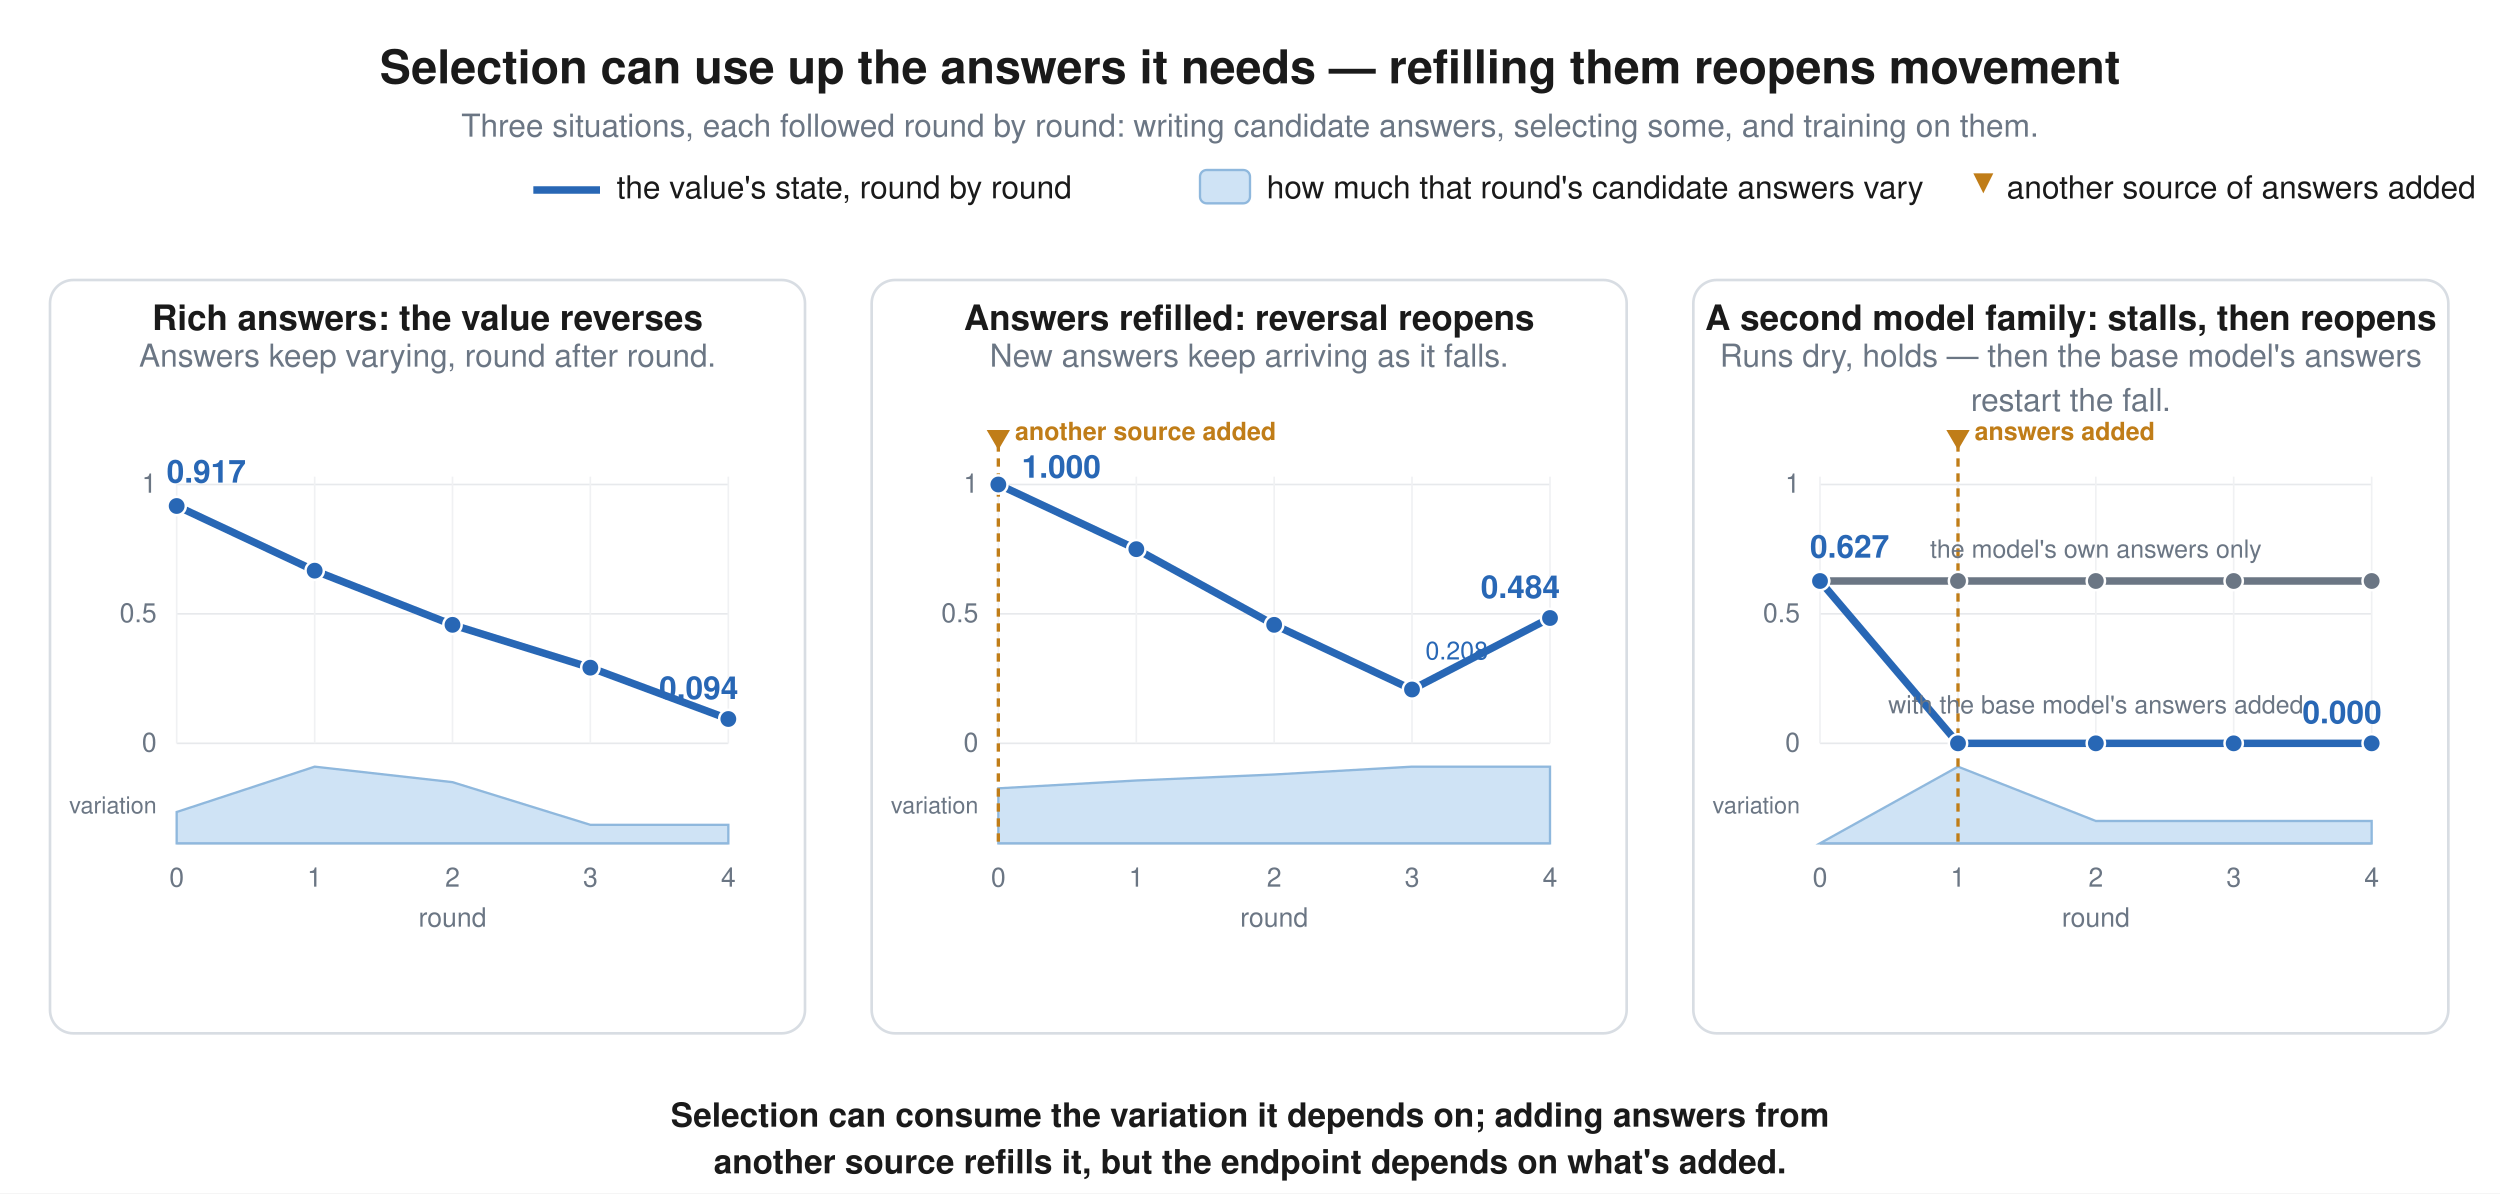
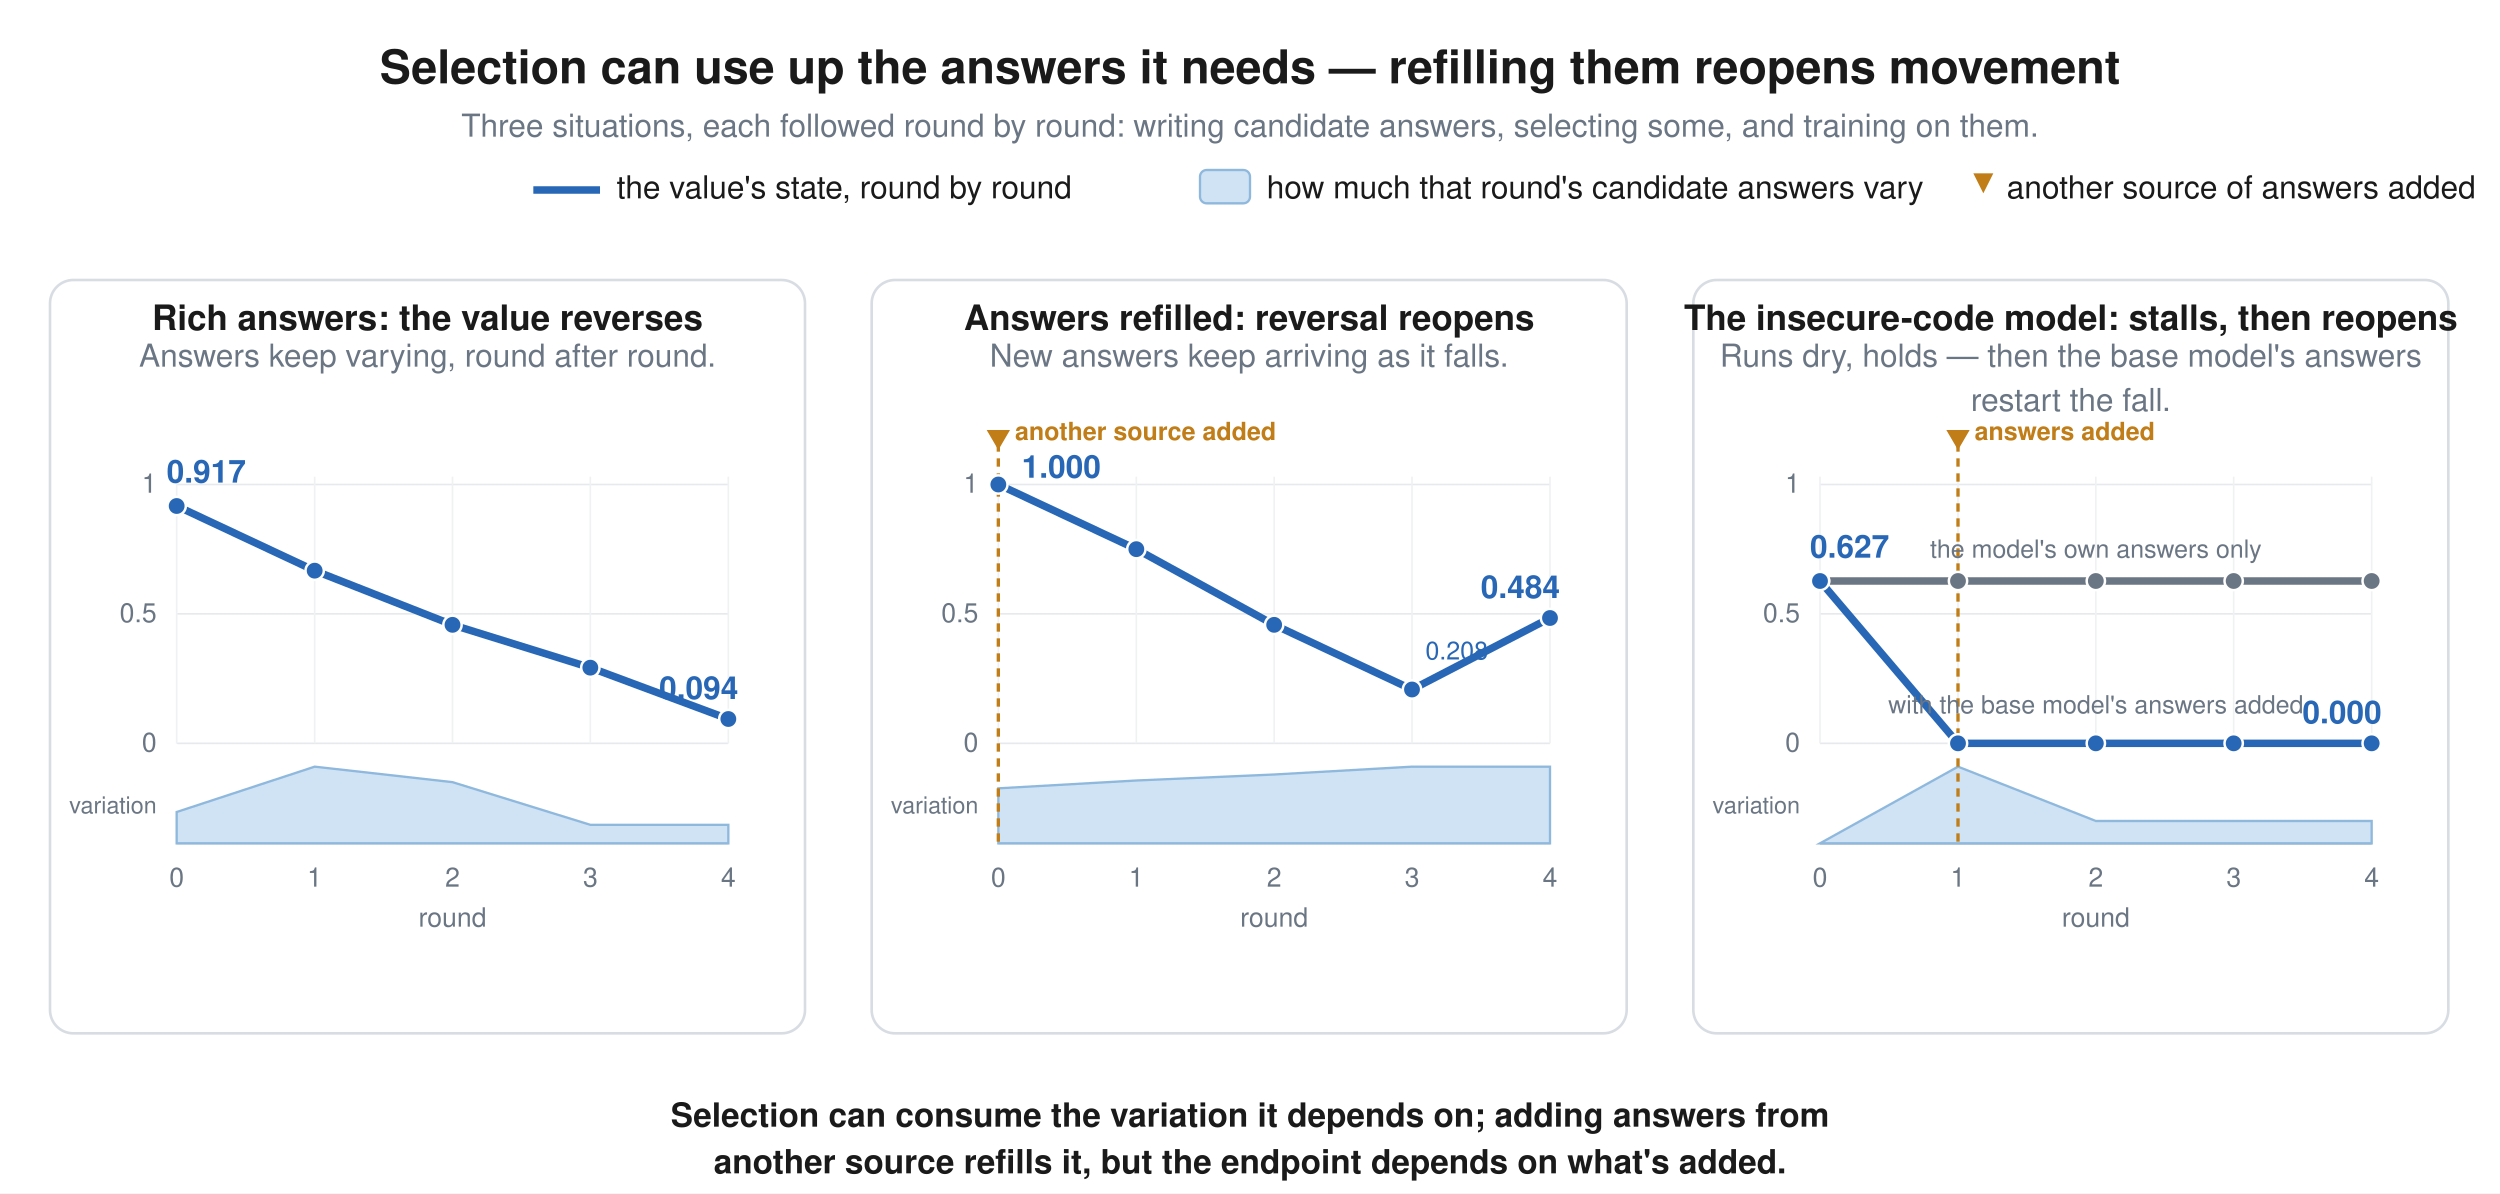
<svg xmlns="http://www.w3.org/2000/svg" viewBox="0 0 1500 716" font-family="Helvetica, Arial, sans-serif">
  <rect width="1500" height="716" fill="white" />
  <text x="750" y="50" text-anchor="middle" font-family="Helvetica, Arial, sans-serif" font-size="28" font-weight="bold" fill="#1a1a1a">Selection can use up the answers it needs — refilling them reopens movement</text>
  <text x="750" y="82" text-anchor="middle" font-family="Helvetica, Arial, sans-serif" font-size="19" font-weight="normal" fill="#6b7684">Three situations, each followed round by round: writing candidate answers, selecting some, and training on them.</text>
  <line x1="320" y1="114" x2="360" y2="114" stroke="#2867b5" stroke-width="4.5" />
  <text x="370" y="119" text-anchor="start" font-family="Helvetica, Arial, sans-serif" font-size="19" font-weight="normal" fill="#1a1a1a">the value's state, round by round</text>
  <rect x="720" y="102" width="30" height="20" rx="4" fill="#cfe3f5" stroke="#8fb8dd" stroke-width="1.4" />
  <text x="760" y="119" text-anchor="start" font-family="Helvetica, Arial, sans-serif" font-size="19" font-weight="normal" fill="#1a1a1a">how much that round's candidate answers vary</text>
  <polygon points="1184.0,104.0 1196.0,104.0 1190.0,116.0" fill="#c07d18" />
  <text x="1204" y="119" text-anchor="start" font-family="Helvetica, Arial, sans-serif" font-size="19" font-weight="normal" fill="#1a1a1a">another source of answers added</text>
  <rect x="30" y="168" width="453" height="452" rx="14" fill="white" stroke="#d8dde3" stroke-width="1.6" />
  <text x="256.5" y="198" text-anchor="middle" font-family="Helvetica, Arial, sans-serif" font-size="21" font-weight="bold" fill="#1a1a1a">Rich answers: the value reverses</text>
  <text x="256.5" y="220.0" text-anchor="middle" font-family="Helvetica, Arial, sans-serif" font-size="19" font-weight="normal" fill="#6b7684">Answers keep varying, round after round.</text>
  <line x1="106" y1="446.0" x2="437" y2="446.0" stroke="#e7e9ec" stroke-width="1" />
  <text x="94" y="451.0" text-anchor="end" font-family="Helvetica, Arial, sans-serif" font-size="16" font-weight="normal" fill="#6b7684">0</text>
  <line x1="106" y1="368.3" x2="437" y2="368.3" stroke="#e7e9ec" stroke-width="1" />
  <text x="94" y="373.33" text-anchor="end" font-family="Helvetica, Arial, sans-serif" font-size="16" font-weight="normal" fill="#6b7684">0.5</text>
  <line x1="106" y1="290.7" x2="437" y2="290.7" stroke="#e7e9ec" stroke-width="1" />
  <text x="94" y="295.66" text-anchor="end" font-family="Helvetica, Arial, sans-serif" font-size="16" font-weight="normal" fill="#6b7684">1</text>
  <line x1="106" y1="506.0" x2="437" y2="506.0" stroke="#d8dde3" stroke-width="1.4" />
  <text x="94" y="488.0" text-anchor="end" font-family="Helvetica, Arial, sans-serif" font-size="14" font-weight="normal" fill="#6b7684">variation</text>
  <line x1="106.0" y1="286" x2="106.0" y2="446" stroke="#f0f1f3" stroke-width="1" />
  <text x="106.0" y="532" text-anchor="middle" font-family="Helvetica, Arial, sans-serif" font-size="16" font-weight="normal" fill="#6b7684">0</text>
  <line x1="188.8" y1="286" x2="188.8" y2="446" stroke="#f0f1f3" stroke-width="1" />
  <text x="188.75" y="532" text-anchor="middle" font-family="Helvetica, Arial, sans-serif" font-size="16" font-weight="normal" fill="#6b7684">1</text>
  <line x1="271.5" y1="286" x2="271.5" y2="446" stroke="#f0f1f3" stroke-width="1" />
  <text x="271.5" y="532" text-anchor="middle" font-family="Helvetica, Arial, sans-serif" font-size="16" font-weight="normal" fill="#6b7684">2</text>
  <line x1="354.2" y1="286" x2="354.2" y2="446" stroke="#f0f1f3" stroke-width="1" />
  <text x="354.25" y="532" text-anchor="middle" font-family="Helvetica, Arial, sans-serif" font-size="16" font-weight="normal" fill="#6b7684">3</text>
  <line x1="437.0" y1="286" x2="437.0" y2="446" stroke="#f0f1f3" stroke-width="1" />
  <text x="437.0" y="532" text-anchor="middle" font-family="Helvetica, Arial, sans-serif" font-size="16" font-weight="normal" fill="#6b7684">4</text>
  <text x="271.5" y="556" text-anchor="middle" font-family="Helvetica, Arial, sans-serif" font-size="16" font-weight="normal" fill="#6b7684">round</text>
  <path d="M 106.0 506.0 L 106.0 487.2 L 188.8 460.0 L 271.5 469.3 L 354.2 494.9 L 437.0 494.9 L 437.0 506.0 Z" fill="#cfe3f5" stroke="#8fb8dd" stroke-width="1.4" />
  <polyline points="106.0,303.6 188.8,342.4 271.5,374.9 354.2,400.6 437.0,431.4" fill="none" stroke="#2867b5" stroke-width="4.5" />
  <circle cx="106.0" cy="303.6" r="5.5" fill="#2867b5" stroke="white" stroke-width="1.5" />
  <circle cx="188.8" cy="342.4" r="5.5" fill="#2867b5" stroke="white" stroke-width="1.5" />
  <circle cx="271.5" cy="374.9" r="5.5" fill="#2867b5" stroke="white" stroke-width="1.5" />
  <circle cx="354.2" cy="400.6" r="5.5" fill="#2867b5" stroke="white" stroke-width="1.5" />
  <circle cx="437.0" cy="431.4" r="5.5" fill="#2867b5" stroke="white" stroke-width="1.5" />
  <text x="100.0" y="289.553" text-anchor="start" font-family="Helvetica, Arial, sans-serif" font-size="19" font-weight="bold" fill="#2867b5">0.917</text>
  <text x="443.0" y="419.398" text-anchor="end" font-family="Helvetica, Arial, sans-serif" font-size="19" font-weight="bold" fill="#2867b5">0.094</text>
  <rect x="523" y="168" width="453" height="452" rx="14" fill="white" stroke="#d8dde3" stroke-width="1.6" />
  <text x="749.5" y="198" text-anchor="middle" font-family="Helvetica, Arial, sans-serif" font-size="21" font-weight="bold" fill="#1a1a1a">Answers refilled: reversal reopens</text>
  <text x="749.5" y="220.0" text-anchor="middle" font-family="Helvetica, Arial, sans-serif" font-size="19" font-weight="normal" fill="#6b7684">New answers keep arriving as it falls.</text>
  <line x1="599" y1="446.0" x2="930" y2="446.0" stroke="#e7e9ec" stroke-width="1" />
  <text x="587" y="451.0" text-anchor="end" font-family="Helvetica, Arial, sans-serif" font-size="16" font-weight="normal" fill="#6b7684">0</text>
  <line x1="599" y1="368.3" x2="930" y2="368.3" stroke="#e7e9ec" stroke-width="1" />
  <text x="587" y="373.33" text-anchor="end" font-family="Helvetica, Arial, sans-serif" font-size="16" font-weight="normal" fill="#6b7684">0.5</text>
  <line x1="599" y1="290.7" x2="930" y2="290.7" stroke="#e7e9ec" stroke-width="1" />
  <text x="587" y="295.66" text-anchor="end" font-family="Helvetica, Arial, sans-serif" font-size="16" font-weight="normal" fill="#6b7684">1</text>
  <line x1="599" y1="506.0" x2="930" y2="506.0" stroke="#d8dde3" stroke-width="1.4" />
  <text x="587" y="488.0" text-anchor="end" font-family="Helvetica, Arial, sans-serif" font-size="14" font-weight="normal" fill="#6b7684">variation</text>
  <line x1="599.0" y1="286" x2="599.0" y2="446" stroke="#f0f1f3" stroke-width="1" />
  <text x="599.0" y="532" text-anchor="middle" font-family="Helvetica, Arial, sans-serif" font-size="16" font-weight="normal" fill="#6b7684">0</text>
  <line x1="681.8" y1="286" x2="681.8" y2="446" stroke="#f0f1f3" stroke-width="1" />
  <text x="681.75" y="532" text-anchor="middle" font-family="Helvetica, Arial, sans-serif" font-size="16" font-weight="normal" fill="#6b7684">1</text>
  <line x1="764.5" y1="286" x2="764.5" y2="446" stroke="#f0f1f3" stroke-width="1" />
  <text x="764.5" y="532" text-anchor="middle" font-family="Helvetica, Arial, sans-serif" font-size="16" font-weight="normal" fill="#6b7684">2</text>
  <line x1="847.2" y1="286" x2="847.2" y2="446" stroke="#f0f1f3" stroke-width="1" />
  <text x="847.25" y="532" text-anchor="middle" font-family="Helvetica, Arial, sans-serif" font-size="16" font-weight="normal" fill="#6b7684">3</text>
  <line x1="930.0" y1="286" x2="930.0" y2="446" stroke="#f0f1f3" stroke-width="1" />
  <text x="930.0" y="532" text-anchor="middle" font-family="Helvetica, Arial, sans-serif" font-size="16" font-weight="normal" fill="#6b7684">4</text>
  <text x="764.5" y="556" text-anchor="middle" font-family="Helvetica, Arial, sans-serif" font-size="16" font-weight="normal" fill="#6b7684">round</text>
  <path d="M 599.0 506.0 L 599.0 473.0 L 681.8 468.3 L 764.5 464.7 L 847.2 460.0 L 930.0 460.0 L 930.0 506.0 Z" fill="#cfe3f5" stroke="#8fb8dd" stroke-width="1.4" />
  <line x1="599.0" y1="266.0" x2="599.0" y2="506.0" stroke="#c07d18" stroke-width="2" stroke-dasharray="5 4" />
  <polygon points="592.0,258.0 606.0,258.0 599.0,270.0" fill="#c07d18" />
  <text x="609.0" y="264" text-anchor="start" font-family="Helvetica, Arial, sans-serif" font-size="15" font-weight="bold" fill="#c07d18">another source added</text>
  <polyline points="599.0,290.7 681.8,329.5 764.5,374.9 847.2,413.7 930.0,370.8" fill="none" stroke="#2867b5" stroke-width="4.5" />
  <circle cx="599.0" cy="290.7" r="5.5" fill="#2867b5" stroke="white" stroke-width="1.5" />
  <circle cx="681.8" cy="329.5" r="5.5" fill="#2867b5" stroke="white" stroke-width="1.5" />
  <circle cx="764.5" cy="374.9" r="5.5" fill="#2867b5" stroke="white" stroke-width="1.5" />
  <circle cx="847.2" cy="413.7" r="5.5" fill="#2867b5" stroke="white" stroke-width="1.5" />
  <circle cx="930.0" cy="370.8" r="5.5" fill="#2867b5" stroke="white" stroke-width="1.5" />
  <text x="613.0" y="286.66" text-anchor="start" font-family="Helvetica, Arial, sans-serif" font-size="19" font-weight="bold" fill="#2867b5">1.000</text>
  <text x="936.0" y="358.816" text-anchor="end" font-family="Helvetica, Arial, sans-serif" font-size="19" font-weight="bold" fill="#2867b5">0.484</text>
  <text x="855.25" y="395.689" text-anchor="start" font-family="Helvetica, Arial, sans-serif" font-size="15" font-weight="normal" fill="#2867b5">0.208</text>
  <rect x="1016" y="168" width="453" height="452" rx="14" fill="white" stroke="#d8dde3" stroke-width="1.6" />
-   <text x="1242.5" y="198" text-anchor="middle" font-family="Helvetica, Arial, sans-serif" font-size="21" font-weight="bold" fill="#1a1a1a">A second model family: stalls, then reopens</text>
+   <text x="1242.5" y="198" text-anchor="middle" font-family="Helvetica, Arial, sans-serif" font-size="21" font-weight="bold" fill="#1a1a1a">The insecure-code model: stalls, then reopens</text>
  <text x="1242.5" y="220.0" text-anchor="middle" font-family="Helvetica, Arial, sans-serif" font-size="19" font-weight="normal" fill="#6b7684">Runs dry, holds — then the base model's answers</text>
  <text x="1242.5" y="246.6" text-anchor="middle" font-family="Helvetica, Arial, sans-serif" font-size="19" font-weight="normal" fill="#6b7684">restart the fall.</text>
  <line x1="1092" y1="446.0" x2="1423" y2="446.0" stroke="#e7e9ec" stroke-width="1" />
  <text x="1080" y="451.0" text-anchor="end" font-family="Helvetica, Arial, sans-serif" font-size="16" font-weight="normal" fill="#6b7684">0</text>
  <line x1="1092" y1="368.3" x2="1423" y2="368.3" stroke="#e7e9ec" stroke-width="1" />
  <text x="1080" y="373.33" text-anchor="end" font-family="Helvetica, Arial, sans-serif" font-size="16" font-weight="normal" fill="#6b7684">0.5</text>
  <line x1="1092" y1="290.7" x2="1423" y2="290.7" stroke="#e7e9ec" stroke-width="1" />
  <text x="1080" y="295.66" text-anchor="end" font-family="Helvetica, Arial, sans-serif" font-size="16" font-weight="normal" fill="#6b7684">1</text>
  <line x1="1092" y1="506.0" x2="1423" y2="506.0" stroke="#d8dde3" stroke-width="1.4" />
  <text x="1080" y="488.0" text-anchor="end" font-family="Helvetica, Arial, sans-serif" font-size="14" font-weight="normal" fill="#6b7684">variation</text>
  <line x1="1092.0" y1="286" x2="1092.0" y2="446" stroke="#f0f1f3" stroke-width="1" />
  <text x="1092.0" y="532" text-anchor="middle" font-family="Helvetica, Arial, sans-serif" font-size="16" font-weight="normal" fill="#6b7684">0</text>
  <line x1="1174.8" y1="286" x2="1174.8" y2="446" stroke="#f0f1f3" stroke-width="1" />
  <text x="1174.75" y="532" text-anchor="middle" font-family="Helvetica, Arial, sans-serif" font-size="16" font-weight="normal" fill="#6b7684">1</text>
  <line x1="1257.5" y1="286" x2="1257.5" y2="446" stroke="#f0f1f3" stroke-width="1" />
  <text x="1257.5" y="532" text-anchor="middle" font-family="Helvetica, Arial, sans-serif" font-size="16" font-weight="normal" fill="#6b7684">2</text>
  <line x1="1340.2" y1="286" x2="1340.2" y2="446" stroke="#f0f1f3" stroke-width="1" />
  <text x="1340.25" y="532" text-anchor="middle" font-family="Helvetica, Arial, sans-serif" font-size="16" font-weight="normal" fill="#6b7684">3</text>
  <line x1="1423.0" y1="286" x2="1423.0" y2="446" stroke="#f0f1f3" stroke-width="1" />
  <text x="1423.0" y="532" text-anchor="middle" font-family="Helvetica, Arial, sans-serif" font-size="16" font-weight="normal" fill="#6b7684">4</text>
  <text x="1257.5" y="556" text-anchor="middle" font-family="Helvetica, Arial, sans-serif" font-size="16" font-weight="normal" fill="#6b7684">round</text>
  <path d="M 1092.0 506.0 L 1092.0 506.0 L 1174.8 506.0 L 1257.5 506.0 L 1340.2 506.0 L 1423.0 506.0 L 1423.0 506.0 Z" fill="#dee2e6" stroke="#b7bcc2" stroke-width="1.4" />
  <path d="M 1092.0 506.0 L 1092.0 506.0 L 1174.8 460.0 L 1257.5 492.6 L 1340.2 492.6 L 1423.0 492.6 L 1423.0 506.0 Z" fill="#cfe3f5" stroke="#8fb8dd" stroke-width="1.4" />
  <line x1="1174.8" y1="266.0" x2="1174.8" y2="506.0" stroke="#c07d18" stroke-width="2" stroke-dasharray="5 4" />
  <polygon points="1167.8,258.0 1181.8,258.0 1174.8,270.0" fill="#c07d18" />
  <text x="1184.75" y="264" text-anchor="start" font-family="Helvetica, Arial, sans-serif" font-size="15" font-weight="bold" fill="#c07d18">answers added</text>
  <polyline points="1092.0,348.6 1174.8,348.6 1257.5,348.6 1340.2,348.6 1423.0,348.6" fill="none" stroke="#6b7684" stroke-width="4.5" />
  <circle cx="1092.0" cy="348.6" r="5.5" fill="#6b7684" stroke="white" stroke-width="1.5" />
  <circle cx="1174.8" cy="348.6" r="5.5" fill="#6b7684" stroke="white" stroke-width="1.5" />
  <circle cx="1257.5" cy="348.6" r="5.5" fill="#6b7684" stroke="white" stroke-width="1.5" />
  <circle cx="1340.2" cy="348.6" r="5.5" fill="#6b7684" stroke="white" stroke-width="1.5" />
  <circle cx="1423.0" cy="348.6" r="5.5" fill="#6b7684" stroke="white" stroke-width="1.5" />
  <text x="1257.5" y="334.602" text-anchor="middle" font-family="Helvetica, Arial, sans-serif" font-size="15" font-weight="normal" fill="#6b7684">the model's own answers only</text>
  <polyline points="1092.0,348.6 1174.8,446.0 1257.5,446.0 1340.2,446.0 1423.0,446.0" fill="none" stroke="#2867b5" stroke-width="4.5" />
  <circle cx="1092.0" cy="348.6" r="5.5" fill="#2867b5" stroke="white" stroke-width="1.5" />
  <circle cx="1174.8" cy="446.0" r="5.5" fill="#2867b5" stroke="white" stroke-width="1.5" />
  <circle cx="1257.5" cy="446.0" r="5.5" fill="#2867b5" stroke="white" stroke-width="1.5" />
  <circle cx="1340.2" cy="446.0" r="5.5" fill="#2867b5" stroke="white" stroke-width="1.5" />
  <circle cx="1423.0" cy="446.0" r="5.5" fill="#2867b5" stroke="white" stroke-width="1.5" />
  <text x="1086.0" y="334.602" text-anchor="start" font-family="Helvetica, Arial, sans-serif" font-size="19" font-weight="bold" fill="#2867b5">0.627</text>
  <text x="1429.0" y="434.0" text-anchor="end" font-family="Helvetica, Arial, sans-serif" font-size="19" font-weight="bold" fill="#2867b5">0.000</text>
  <text x="1257.5" y="428.0" text-anchor="middle" font-family="Helvetica, Arial, sans-serif" font-size="15" font-weight="normal" fill="#6b7684">with the base model's answers added</text>
  <text x="750" y="676.0" text-anchor="middle" font-family="Helvetica, Arial, sans-serif" font-size="20" font-weight="bold" fill="#1a1a1a">Selection can consume the variation it depends on; adding answers from</text>
  <text x="750" y="704.0" text-anchor="middle" font-family="Helvetica, Arial, sans-serif" font-size="20" font-weight="bold" fill="#1a1a1a">another source refills it, but the endpoint depends on what's added.</text>
</svg>
